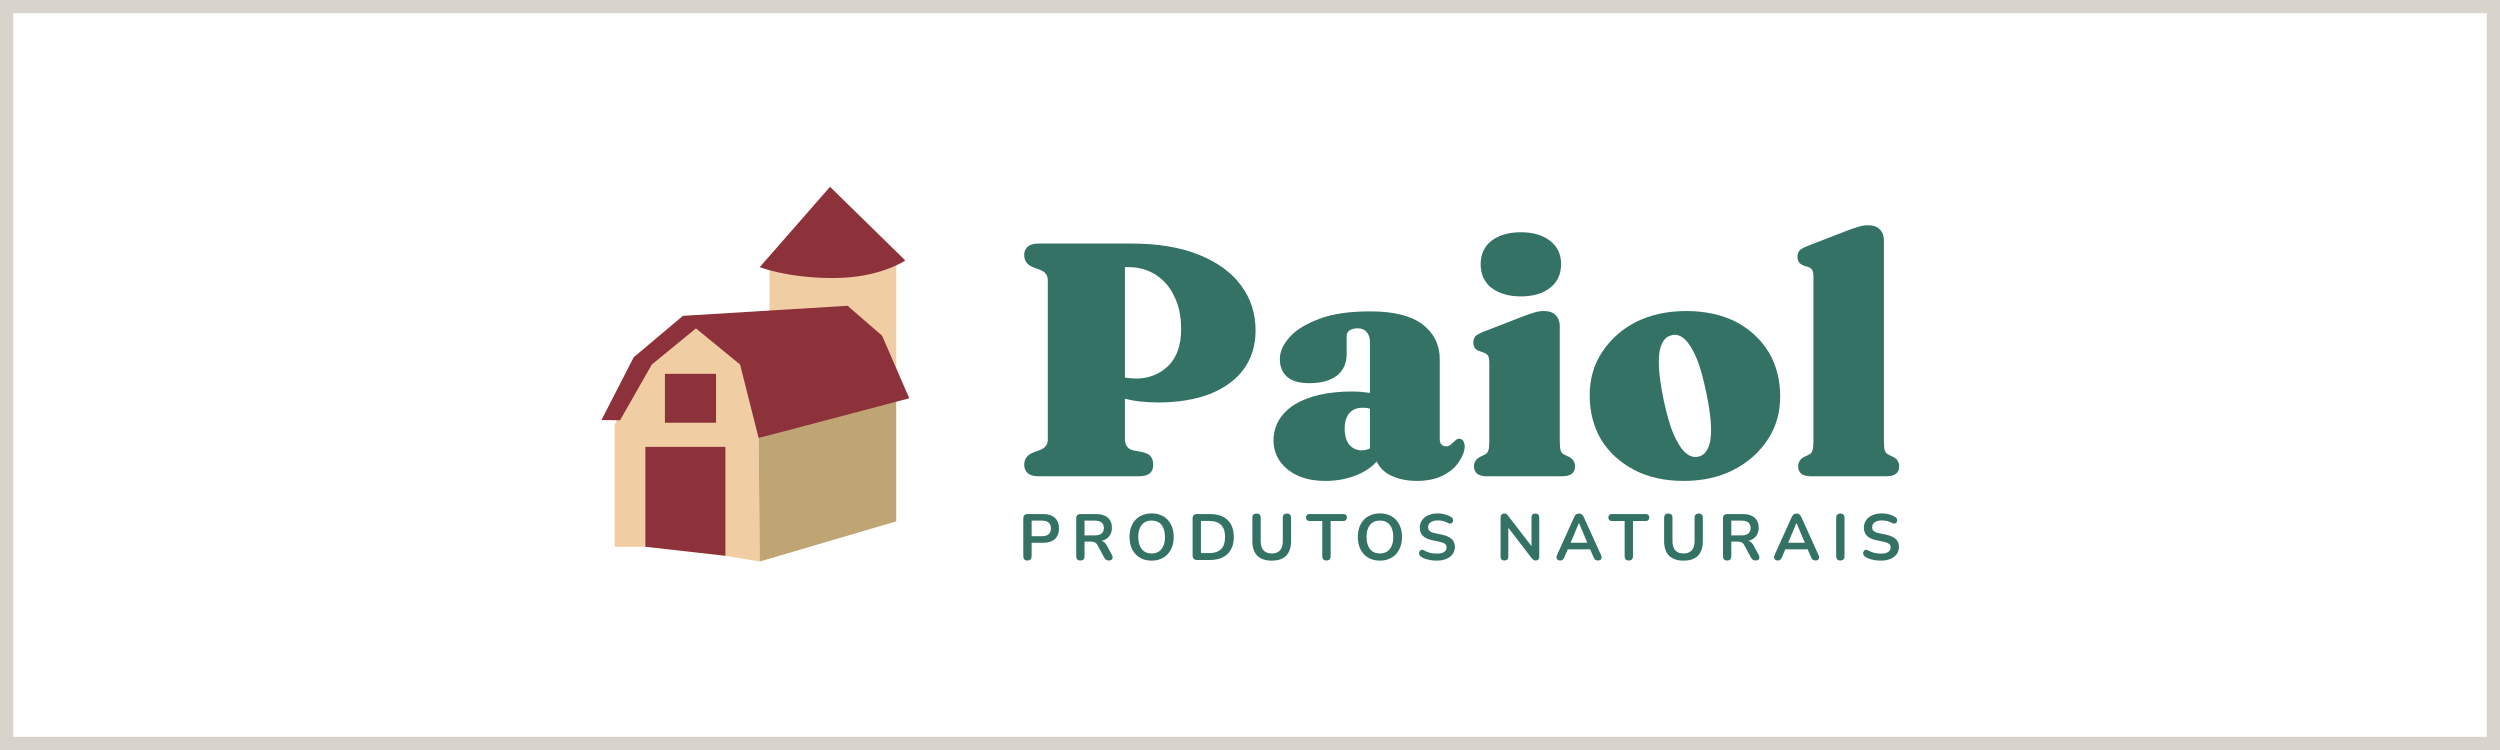
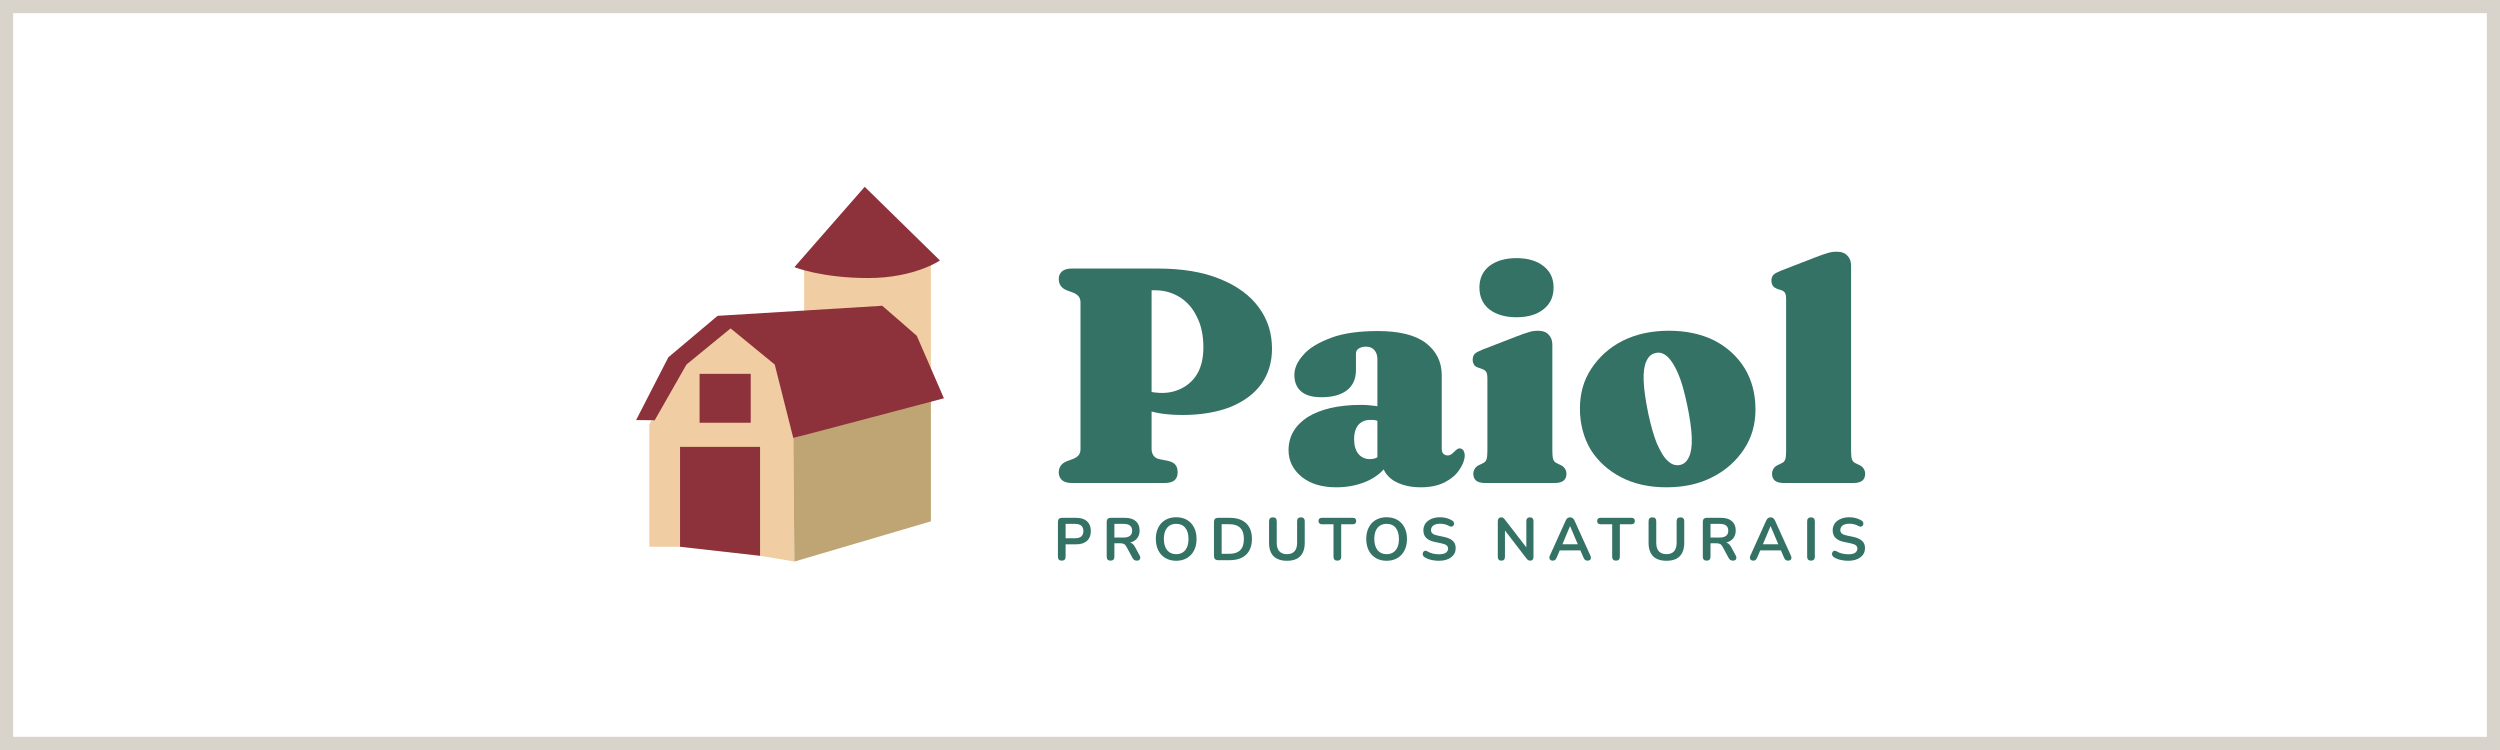
<svg xmlns="http://www.w3.org/2000/svg" viewBox="0 0 5700 1710" width="5700mm" height="1710mm">
  <rect width="5700" height="1710" fill="#ffffff" />
  <rect x="15" y="15" width="5670" height="1680" fill="none" stroke="#d9d4cb" stroke-width="30" />
-   <svg x="1299.8" y="359.1" width="3100.4" height="991.8" viewBox="148.80 50.10 86.31 27.61">
+   <svg x="1378.8" y="359.1" width="2942.4" height="991.8" viewBox="148.80 50.10 81.91 27.61">
    <g>
      <path transform="matrix(1,0,0,-1,160.767,67.9057)" d="M0 0 .069-7.839-2.11-7.473-7.187-6.9H-9.139V.834L-7.187 5.319-3.919 7.378-.185 5.08Z" fill="#f0cda2" />
      <path transform="matrix(1,0,0,-1,169.5014,73.1931)" d="M0 0-8.665-2.552-8.734 5.287 0 7.81Z" fill="#bfa574" />
      <path transform="matrix(1,0,0,-1,153.5799,74.8057)" d="M0 0V6.34H5.078V-.573C3.385-.382 1.693-.191 0 0" fill="#8d313b" />
      <path transform="matrix(1,0,0,-1,0,207.732)" d="M158.065 143.9H154.819V140.797H158.065Z" fill="#8d313b" />
      <path transform="matrix(1,0,0,-1,0,207.732)" d="M169.501 143.775H161.456V151.023H169.501Z" fill="#f0cda2" />
      <path transform="matrix(1,0,0,-1,150.7907,66.76459)" d="M0 0 2.047 3.986 5.171 6.615 15.622 7.254 17.813 5.351 19.537 1.382 9.976-1.141 8.799 3.524 5.997 5.818 3.196 3.524 1.18-.013Z" fill="#8d313b" />
      <path transform="matrix(1,0,0,-1,165.2996,51.9599)" d="M0 0 4.776-4.677C4.776-4.677 3.16-5.791 .215-5.791-2.729-5.791-4.464-5.099-4.464-5.099Z" fill="#8d313b" />
    </g>
-     <g transform="translate(177.540 54.380) scale(1.448) translate(-141.500 -79.500)">
+     <g transform="translate(177.540 56.059) scale(1.3345) translate(-141.500 -79.500)">
      <path d="M.74 .438C.74 .394 .728 .355 .705 .323 .682 .291 .648 .266 .604 .248 .56 .231 .508 .222 .447 .222 .407 .222 .372 .226 .341 .235 .31 .244 .283 .256 .258 .271L.266 .333C.278 .324 .29 .317 .302 .311 .314 .305 .326 .301 .339 .298 .352 .296 .366 .294 .382 .294 .406 .294 .429 .3 .449 .311 .469 .322 .486 .338 .498 .36 .51 .382 .516 .41 .516 .443 .516 .482 .509 .515 .495 .542 .482 .57 .463 .591 .44 .606 .416 .621 .389 .629 .359 .629H.347V.111C.347 .103 .349 .096 .353 .09 .357 .084 .363 .08 .372 .078L.402 .072C.413 .069 .421 .065 .425 .059 .43 .053 .432 .045 .432 .034 .432 .024 .429 .015 .422 .009 .415 .003 .404 0 .389 0H.087C.073 0 .062 .003 .055 .009 .048 .015 .044 .024 .044 .034 .044 .052 .053 .064 .07 .071L.089 .078C.098 .081 .105 .086 .109 .091 .113 .096 .115 .103 .115 .111V.589C.115 .597 .113 .604 .109 .609 .105 .614 .098 .619 .089 .622L.07 .629C.053 .636 .044 .648 .044 .666 .044 .677 .048 .685 .055 .691 .062 .697 .073 .7 .087 .7H.366C.446 .7 .514 .689 .57 .666 .625 .644 .668 .613 .697 .573 .726 .534 .74 .489 .74 .438Z" transform="matrix(14.5725,0,0,-14.5725,140.916,90.51669)" fill="#347265" />
      <path d="M.333 .068V.08L.317 .081V.404C.317 .416 .314 .426 .307 .434 .3 .442 .291 .445 .279 .445 .27 .445 .263 .443 .256 .439 .25 .435 .247 .429 .247 .423V.368C.247 .34 .237 .318 .218 .303 .199 .288 .171 .28 .135 .28 .105 .28 .083 .286 .068 .299 .053 .312 .046 .33 .046 .353 .046 .375 .056 .397 .076 .419 .095 .441 .126 .459 .166 .474 .206 .489 .257 .496 .318 .496 .388 .496 .441 .483 .475 .457 .509 .431 .527 .396 .527 .352V.113C.527 .106 .528 .101 .531 .097 .534 .093 .539 .09 .546 .09 .552 .09 .556 .092 .56 .095 .563 .098 .567 .101 .57 .104 .572 .106 .574 .108 .577 .11 .579 .112 .582 .113 .585 .113 .591 .113 .595 .11 .598 .106 .6 .102 .602 .097 .602 .09 .602 .076 .596 .06 .585 .044 .575 .028 .559 .014 .538 .003 .517-.008 .49-.014 .459-.014 .422-.014 .392-.006 .368 .009 .345 .025 .333 .045 .333 .068M.027 .107C.027 .152 .048 .188 .089 .215 .131 .241 .189 .255 .264 .255 .283 .255 .3 .253 .315 .251 .33 .248 .342 .244 .351 .239L.334 .195C.327 .2 .32 .202 .314 .204 .308 .206 .301 .206 .294 .206 .278 .206 .265 .201 .255 .19 .246 .179 .241 .164 .241 .143 .241 .122 .246 .106 .255 .095 .264 .084 .277 .078 .292 .078 .302 .078 .311 .08 .319 .085 .328 .089 .334 .095 .339 .1L.35 .061C.335 .037 .311 .018 .281 .005 .25-.008 .218-.014 .183-.014 .136-.014 .099-.003 .07 .02 .042 .043 .027 .072 .027 .107Z" transform="matrix(14.5725,0,0,-14.5725,152.0931,90.51669)" fill="#347265" />
      <path d="M.287 .452V.105C.287 .092 .288 .082 .29 .077 .292 .071 .296 .067 .301 .065L.311 .06C.319 .057 .325 .052 .328 .047 .331 .042 .333 .037 .333 .03 .333 .021 .33 .013 .324 .008 .318 .003 .308 0 .295 0H.067C.054 0 .044 .003 .038 .008 .032 .013 .029 .021 .029 .03 .029 .037 .031 .042 .034 .047 .037 .052 .043 .057 .051 .06L.061 .065C.066 .067 .07 .071 .072 .077 .074 .082 .075 .092 .075 .105V.34C.075 .351 .074 .358 .071 .363 .068 .367 .064 .37 .058 .372L.047 .376C.04 .378 .035 .381 .032 .385 .029 .39 .027 .395 .027 .402 .027 .41 .029 .416 .033 .421 .038 .426 .046 .43 .058 .435L.169 .478C.187 .485 .201 .49 .212 .493 .222 .496 .231 .497 .239 .497 .255 .497 .267 .493 .275 .484 .283 .476 .287 .465 .287 .452M.17 .541C.133 .541 .103 .55 .081 .567 .06 .584 .049 .608 .049 .638 .049 .668 .06 .691 .081 .708 .103 .725 .133 .734 .17 .734 .207 .734 .237 .725 .258 .708 .28 .691 .291 .668 .291 .638 .291 .608 .28 .584 .258 .567 .237 .55 .207 .541 .17 .541Z" transform="matrix(14.5725,0,0,-14.5725,160.8512,90.51669)" fill="#347265" />
      <path d="M.316 .497C.372 .497 .422 .486 .464 .465 .506 .443 .539 .413 .563 .374 .586 .336 .598 .291 .598 .24 .598 .192 .586 .149 .561 .111 .536 .073 .502 .042 .459 .02 .415-.003 .365-.014 .307-.014 .251-.014 .201-.003 .159 .019 .117 .041 .084 .071 .06 .109 .037 .148 .025 .193 .025 .243 .025 .292 .037 .335 .062 .373 .087 .411 .121 .442 .164 .464 .208 .486 .258 .497 .316 .497M.352 .059C.365 .062 .374 .07 .381 .085 .388 .1 .391 .121 .39 .149 .389 .177 .384 .212 .375 .255 .366 .297 .357 .331 .346 .356 .335 .382 .323 .401 .311 .412 .298 .424 .285 .428 .271 .424 .258 .421 .249 .413 .242 .398 .235 .383 .232 .362 .233 .334 .234 .306 .239 .271 .248 .227 .257 .186 .266 .153 .277 .127 .289 .101 .3 .082 .313 .071 .325 .06 .338 .056 .352 .059Z" transform="matrix(14.5725,0,0,-14.5725,165.9807,90.51669)" fill="#347265" />
      <path d="M.287 .71V.105C.287 .092 .288 .082 .29 .077 .292 .071 .296 .067 .301 .065L.311 .06C.319 .057 .325 .052 .328 .047 .331 .042 .333 .037 .333 .03 .333 .021 .33 .013 .324 .008 .318 .003 .308 0 .295 0H.067C.054 0 .044 .003 .038 .008 .032 .013 .029 .021 .029 .03 .029 .037 .031 .042 .034 .047 .037 .052 .043 .057 .051 .06L.061 .065C.066 .067 .07 .071 .072 .077 .074 .082 .075 .092 .075 .105V.598C.075 .609 .074 .616 .071 .621 .068 .625 .064 .628 .058 .63L.047 .633C.04 .636 .035 .639 .032 .643 .029 .648 .027 .653 .027 .66 .027 .668 .029 .674 .033 .679 .038 .684 .046 .688 .058 .693L.169 .736C.187 .743 .201 .748 .212 .751 .222 .754 .231 .755 .239 .755 .255 .755 .267 .751 .275 .742 .283 .734 .287 .723 .287 .71Z" transform="matrix(14.5725,0,0,-14.5725,175.0594,90.51669)" fill="#347265" />
    </g>
-     <g transform="translate(177.540 75.800) scale(0.8594) translate(-128.300 -99.400)">
+     <g transform="translate(177.540 75.800) scale(0.7921) translate(-128.300 -99.400)">
      <path d="M.141-.008C.12-.008 .104-.002 .093 .009 .082 .021 .077 .037 .077 .058V.64C.077 .661 .083 .677 .094 .688 .105 .699 .121 .705 .142 .705H.383C.46 .705 .52 .686 .562 .647 .604 .608 .625 .554 .625 .485 .625 .416 .604 .361 .562 .322 .52 .284 .46 .264 .383 .264H.205V.058C.205 .037 .2 .021 .189 .009 .178-.002 .162-.008 .141-.008M.205 .365H.363C.408 .365 .443 .375 .466 .395 .489 .416 .501 .446 .501 .485 .501 .524 .489 .554 .466 .574 .443 .594 .408 .604 .363 .604H.205V.365Z" transform="matrix(4.8133,0,0,-4.8133,127.959,99.2213)" fill="#347265" />
      <path d="M.141-.008C.12-.008 .104-.002 .093 .009 .082 .021 .077 .037 .077 .058V.64C.077 .661 .083 .677 .094 .688 .105 .699 .121 .705 .142 .705H.383C.46 .705 .52 .686 .562 .649 .604 .612 .625 .561 .625 .494 .625 .451 .615 .413 .596 .382 .577 .351 .55 .327 .514 .31 .478 .293 .434 .285 .383 .285L.392 .3H.425C.452 .3 .476 .293 .496 .28 .517 .267 .535 .246 .55 .217L.625 .078C.633 .064 .637 .05 .636 .037 .635 .024 .63 .013 .621 .005 .612-.004 .598-.008 .58-.008 .562-.008 .547-.004 .536 .003 .525 .011 .515 .023 .506 .039L.405 .225C.393 .248 .379 .263 .362 .27 .346 .278 .325 .282 .3 .282H.205V.058C.205 .037 .2 .021 .189 .009 .178-.002 .162-.008 .141-.008M.205 .377H.361C.407 .377 .442 .387 .465 .406 .489 .425 .501 .453 .501 .491 .501 .528 .489 .556 .465 .576 .442 .595 .407 .604 .361 .604H.205V.377Z" transform="matrix(4.8133,0,0,-4.8133,131.8674,99.2213)" fill="#347265" />
      <path d="M.393-.01C.325-.01 .265 .005 .214 .035 .163 .065 .124 .107 .096 .161 .068 .216 .054 .28 .054 .353 .054 .408 .062 .458 .078 .503 .094 .547 .117 .585 .146 .617 .176 .648 .212 .673 .253 .689 .295 .706 .342 .715 .393 .715 .462 .715 .521 .7 .572 .671 .623 .641 .662 .599 .69 .545 .718 .491 .732 .427 .732 .354 .732 .299 .724 .249 .708 .204 .692 .159 .669 .121 .639 .089 .61 .057 .574 .033 .533 .016 .491-.001 .444-.01 .393-.01M.393 .1C.436 .1 .473 .11 .503 .13 .534 .15 .557 .179 .574 .217 .59 .255 .598 .3 .598 .353 .598 .433 .58 .495 .544 .539 .509 .583 .458 .605 .393 .605 .35 .605 .314 .595 .283 .576 .252 .556 .229 .527 .212 .49 .196 .452 .188 .406 .188 .353 .188 .274 .206 .212 .242 .167 .278 .122 .328 .1 .393 .1Z" transform="matrix(4.8133,0,0,-4.8133,135.9149,99.2213)" fill="#347265" />
      <path d="M.145 0C.123 0 .106 .006 .094 .018 .083 .029 .077 .046 .077 .068V.637C.077 .659 .083 .676 .094 .688 .106 .699 .123 .705 .145 .705H.339C.457 .705 .548 .675 .613 .614 .677 .553 .709 .466 .709 .353 .709 .296 .701 .246 .684 .202 .668 .159 .644 .122 .613 .092 .581 .062 .542 .039 .496 .023 .451 .008 .398 0 .339 0H.145M.205 .106H.331C.372 .106 .408 .111 .438 .121 .469 .132 .494 .147 .514 .167 .535 .188 .55 .213 .56 .244 .57 .275 .575 .312 .575 .353 .575 .436 .555 .497 .514 .538 .473 .579 .412 .599 .331 .599H.205V.106Z" transform="matrix(4.8133,0,0,-4.8133,140.4635,99.2213)" fill="#347265" />
      <path d="M.37-.01C.321-.01 .278-.004 .242 .009 .205 .022 .173 .04 .148 .065 .123 .09 .104 .122 .091 .159 .078 .196 .072 .24 .072 .289V.648C.072 .67 .078 .686 .089 .697 .099 .708 .115 .713 .136 .713 .157 .713 .173 .708 .184 .697 .194 .686 .2 .67 .2 .648V.29C.2 .227 .214 .179 .243 .148 .273 .116 .315 .1 .37 .1 .425 .1 .467 .116 .496 .148 .525 .179 .539 .227 .539 .29V.648C.539 .67 .544 .686 .555 .697 .567 .708 .582 .713 .603 .713 .623 .713 .638 .708 .649 .697 .66 .686 .666 .67 .666 .648V.289C.666 .224 .655 .169 .632 .124 .61 .079 .577 .046 .533 .023 .489 .001 .435-.01 .37-.01Z" transform="matrix(4.8133,0,0,-4.8133,144.9013,99.2213)" fill="#347265" />
      <path d="M.311-.008C.29-.008 .274-.002 .263 .009 .252 .021 .247 .037 .247 .058V.598H.052C.035 .598 .021 .603 .011 .613 .002 .622-.003 .635-.003 .652-.003 .669 .002 .682 .011 .691 .021 .701 .035 .705 .052 .705H.57C.587 .705 .601 .701 .61 .691 .62 .682 .625 .669 .625 .652 .625 .635 .62 .622 .61 .613 .601 .603 .587 .598 .57 .598H.375V.058C.375 .037 .37 .021 .359 .009 .348-.002 .332-.008 .311-.008Z" transform="matrix(4.8133,0,0,-4.8133,149.2237,99.2213)" fill="#347265" />
      <path d="M.393-.01C.325-.01 .265 .005 .214 .035 .163 .065 .124 .107 .096 .161 .068 .216 .054 .28 .054 .353 .054 .408 .062 .458 .078 .503 .094 .547 .117 .585 .146 .617 .176 .648 .212 .673 .253 .689 .295 .706 .342 .715 .393 .715 .462 .715 .521 .7 .572 .671 .623 .641 .662 .599 .69 .545 .718 .491 .732 .427 .732 .354 .732 .299 .724 .249 .708 .204 .692 .159 .669 .121 .639 .089 .61 .057 .574 .033 .533 .016 .491-.001 .444-.01 .393-.01M.393 .1C.436 .1 .473 .11 .503 .13 .534 .15 .557 .179 .574 .217 .59 .255 .598 .3 .598 .353 .598 .433 .58 .495 .544 .539 .509 .583 .458 .605 .393 .605 .35 .605 .314 .595 .283 .576 .252 .556 .229 .527 .212 .49 .196 .452 .188 .406 .188 .353 .188 .274 .206 .212 .242 .167 .278 .122 .328 .1 .393 .1Z" transform="matrix(4.8133,0,0,-4.8133,152.7764,99.2213)" fill="#347265" />
      <path d="M.32-.01C.291-.01 .261-.008 .232-.003 .203 .001 .175 .008 .149 .016 .123 .025 .1 .037 .079 .05 .067 .058 .059 .068 .054 .079 .049 .09 .048 .101 .049 .112 .051 .123 .056 .133 .062 .141 .069 .15 .078 .155 .089 .157 .1 .159 .111 .156 .124 .148 .153 .131 .184 .118 .217 .11 .25 .102 .284 .098 .32 .098 .373 .098 .411 .107 .435 .124 .459 .142 .471 .165 .471 .193 .471 .216 .462 .235 .445 .248 .428 .261 .399 .272 .358 .281L.248 .304C.185 .317 .137 .34 .106 .372 .075 .403 .06 .445 .06 .497 .06 .53 .067 .559 .08 .586 .093 .613 .112 .636 .137 .655 .161 .674 .19 .689 .223 .699 .257 .71 .294 .715 .335 .715 .375 .715 .413 .71 .449 .7 .485 .69 .517 .675 .546 .656 .557 .649 .564 .64 .567 .629 .571 .618 .572 .608 .57 .598 .568 .587 .563 .578 .556 .571 .549 .564 .539 .559 .528 .558 .517 .557 .505 .56 .491 .568 .466 .582 .441 .592 .416 .598 .391 .604 .363 .607 .334 .607 .303 .607 .277 .603 .255 .594 .233 .585 .216 .573 .204 .557 .193 .542 .187 .523 .187 .502 .187 .478 .195 .459 .211 .445 .227 .43 .254 .419 .293 .411L.402 .388C.468 .374 .517 .352 .549 .322 .582 .292 .598 .252 .598 .202 .598 .17 .592 .141 .579 .115 .566 .089 .547 .067 .522 .048 .498 .029 .469 .015 .435 .005 .401-.005 .363-.01 .32-.01Z" transform="matrix(4.8133,0,0,-4.8133,157.3249,99.2213)" fill="#347265" />
      <path d="" transform="matrix(4.8133,0,0,-4.8133,161.1323,99.2213)" fill="#347265" />
      <path d="M.137-.008C.118-.008 .103-.003 .092 .008 .082 .019 .077 .034 .077 .054V.649C.077 .67 .082 .685 .092 .696 .103 .707 .116 .713 .133 .713 .148 .713 .16 .71 .167 .704 .175 .699 .184 .689 .195 .676L.578 .179H.552V.652C.552 .671 .557 .686 .567 .697 .578 .708 .593 .713 .612 .713 .631 .713 .646 .708 .656 .697 .666 .686 .671 .671 .671 .652V.052C.671 .033 .666 .019 .657 .008 .648-.003 .635-.008 .619-.008 .604-.008 .591-.005 .582 .001 .573 .007 .564 .017 .553 .03L.171 .527H.196V.054C.196 .034 .191 .019 .181 .008 .171-.003 .156-.008 .137-.008Z" transform="matrix(4.8133,0,0,-4.8133,163.2068,99.2213)" fill="#347265" />
      <path d="M.084-.008C.068-.008 .055-.004 .046 .003 .036 .01 .03 .02 .028 .033 .026 .045 .028 .059 .035 .074L.299 .659C.308 .678 .318 .692 .33 .701 .343 .709 .357 .713 .373 .713 .388 .713 .402 .709 .414 .701 .427 .692 .437 .678 .446 .659L.711 .074C.718 .059 .721 .045 .719 .032 .717 .019 .711 .01 .702 .003 .693-.004 .68-.008 .665-.008 .646-.008 .632-.003 .621 .005 .611 .014 .602 .028 .594 .047L.529 .198 .583 .163H.161L.215 .198 .151 .047C.142 .028 .133 .014 .124 .005 .115-.004 .101-.008 .084-.008M.371 .566 .231 .233 .205 .265H.539L.514 .233 .373 .566H.371Z" transform="matrix(4.8133,0,0,-4.8133,167.5773,99.2213)" fill="#347265" />
      <path d="M.311-.008C.29-.008 .274-.002 .263 .009 .252 .021 .247 .037 .247 .058V.598H.052C.035 .598 .021 .603 .011 .613 .002 .622-.003 .635-.003 .652-.003 .669 .002 .682 .011 .691 .021 .701 .035 .705 .052 .705H.57C.587 .705 .601 .701 .61 .691 .62 .682 .625 .669 .625 .652 .625 .635 .62 .622 .61 .613 .601 .603 .587 .598 .57 .598H.375V.058C.375 .037 .37 .021 .359 .009 .348-.002 .332-.008 .311-.008Z" transform="matrix(4.8133,0,0,-4.8133,171.5531,99.2213)" fill="#347265" />
      <path d="M.37-.01C.321-.01 .278-.004 .242 .009 .205 .022 .173 .04 .148 .065 .123 .09 .104 .122 .091 .159 .078 .196 .072 .24 .072 .289V.648C.072 .67 .078 .686 .089 .697 .099 .708 .115 .713 .136 .713 .157 .713 .173 .708 .184 .697 .194 .686 .2 .67 .2 .648V.29C.2 .227 .214 .179 .243 .148 .273 .116 .315 .1 .37 .1 .425 .1 .467 .116 .496 .148 .525 .179 .539 .227 .539 .29V.648C.539 .67 .544 .686 .555 .697 .567 .708 .582 .713 .603 .713 .623 .713 .638 .708 .649 .697 .66 .686 .666 .67 .666 .648V.289C.666 .224 .655 .169 .632 .124 .61 .079 .577 .046 .533 .023 .489 .001 .435-.01 .37-.01Z" transform="matrix(4.8133,0,0,-4.8133,175.3123,99.2213)" fill="#347265" />
      <path d="M.141-.008C.12-.008 .104-.002 .093 .009 .082 .021 .077 .037 .077 .058V.64C.077 .661 .083 .677 .094 .688 .105 .699 .121 .705 .142 .705H.383C.46 .705 .52 .686 .562 .649 .604 .612 .625 .561 .625 .494 .625 .451 .615 .413 .596 .382 .577 .351 .55 .327 .514 .31 .478 .293 .434 .285 .383 .285L.392 .3H.425C.452 .3 .476 .293 .496 .28 .517 .267 .535 .246 .55 .217L.625 .078C.633 .064 .637 .05 .636 .037 .635 .024 .63 .013 .621 .005 .612-.004 .598-.008 .58-.008 .562-.008 .547-.004 .536 .003 .525 .011 .515 .023 .506 .039L.405 .225C.393 .248 .379 .263 .362 .27 .346 .278 .325 .282 .3 .282H.205V.058C.205 .037 .2 .021 .189 .009 .178-.002 .162-.008 .141-.008M.205 .377H.361C.407 .377 .442 .387 .465 .406 .489 .425 .501 .453 .501 .491 .501 .528 .489 .556 .465 .576 .442 .595 .407 .604 .361 .604H.205V.377Z" transform="matrix(4.8133,0,0,-4.8133,179.6346,99.2213)" fill="#347265" />
      <path d="M.084-.008C.068-.008 .055-.004 .046 .003 .036 .01 .03 .02 .028 .033 .026 .045 .028 .059 .035 .074L.299 .659C.308 .678 .318 .692 .33 .701 .343 .709 .357 .713 .373 .713 .388 .713 .402 .709 .414 .701 .427 .692 .437 .678 .446 .659L.711 .074C.718 .059 .721 .045 .719 .032 .717 .019 .711 .01 .702 .003 .693-.004 .68-.008 .665-.008 .646-.008 .632-.003 .621 .005 .611 .014 .602 .028 .594 .047L.529 .198 .583 .163H.161L.215 .198 .151 .047C.142 .028 .133 .014 .124 .005 .115-.004 .101-.008 .084-.008M.371 .566 .231 .233 .205 .265H.539L.514 .233 .373 .566H.371Z" transform="matrix(4.8133,0,0,-4.8133,183.6441,99.2213)" fill="#347265" />
      <path d="M.141-.008C.12-.008 .104-.002 .093 .009 .082 .021 .077 .037 .077 .058V.647C.077 .668 .082 .685 .093 .696 .104 .707 .12 .713 .141 .713 .162 .713 .177 .707 .188 .696 .199 .685 .205 .668 .205 .647V.058C.205 .037 .2 .021 .189 .009 .178-.002 .162-.008 .141-.008Z" transform="matrix(4.8133,0,0,-4.8133,187.9953,99.2213)" fill="#347265" />
      <path d="M.32-.01C.291-.01 .261-.008 .232-.003 .203 .001 .175 .008 .149 .016 .123 .025 .1 .037 .079 .05 .067 .058 .059 .068 .054 .079 .049 .09 .048 .101 .049 .112 .051 .123 .056 .133 .062 .141 .069 .15 .078 .155 .089 .157 .1 .159 .111 .156 .124 .148 .153 .131 .184 .118 .217 .11 .25 .102 .284 .098 .32 .098 .373 .098 .411 .107 .435 .124 .459 .142 .471 .165 .471 .193 .471 .216 .462 .235 .445 .248 .428 .261 .399 .272 .358 .281L.248 .304C.185 .317 .137 .34 .106 .372 .075 .403 .06 .445 .06 .497 .06 .53 .067 .559 .08 .586 .093 .613 .112 .636 .137 .655 .161 .674 .19 .689 .223 .699 .257 .71 .294 .715 .335 .715 .375 .715 .413 .71 .449 .7 .485 .69 .517 .675 .546 .656 .557 .649 .564 .64 .567 .629 .571 .618 .572 .608 .57 .598 .568 .587 .563 .578 .556 .571 .549 .564 .539 .559 .528 .558 .517 .557 .505 .56 .491 .568 .466 .582 .441 .592 .416 .598 .391 .604 .363 .607 .334 .607 .303 .607 .277 .603 .255 .594 .233 .585 .216 .573 .204 .557 .193 .542 .187 .523 .187 .502 .187 .478 .195 .459 .211 .445 .227 .43 .254 .419 .293 .411L.402 .388C.468 .374 .517 .352 .549 .322 .582 .292 .598 .252 .598 .202 .598 .17 .592 .141 .579 .115 .566 .089 .547 .067 .522 .048 .498 .029 .469 .015 .435 .005 .401-.005 .363-.01 .32-.01Z" transform="matrix(4.8133,0,0,-4.8133,190.1228,99.2213)" fill="#347265" />
    </g>
  </svg>
</svg>
